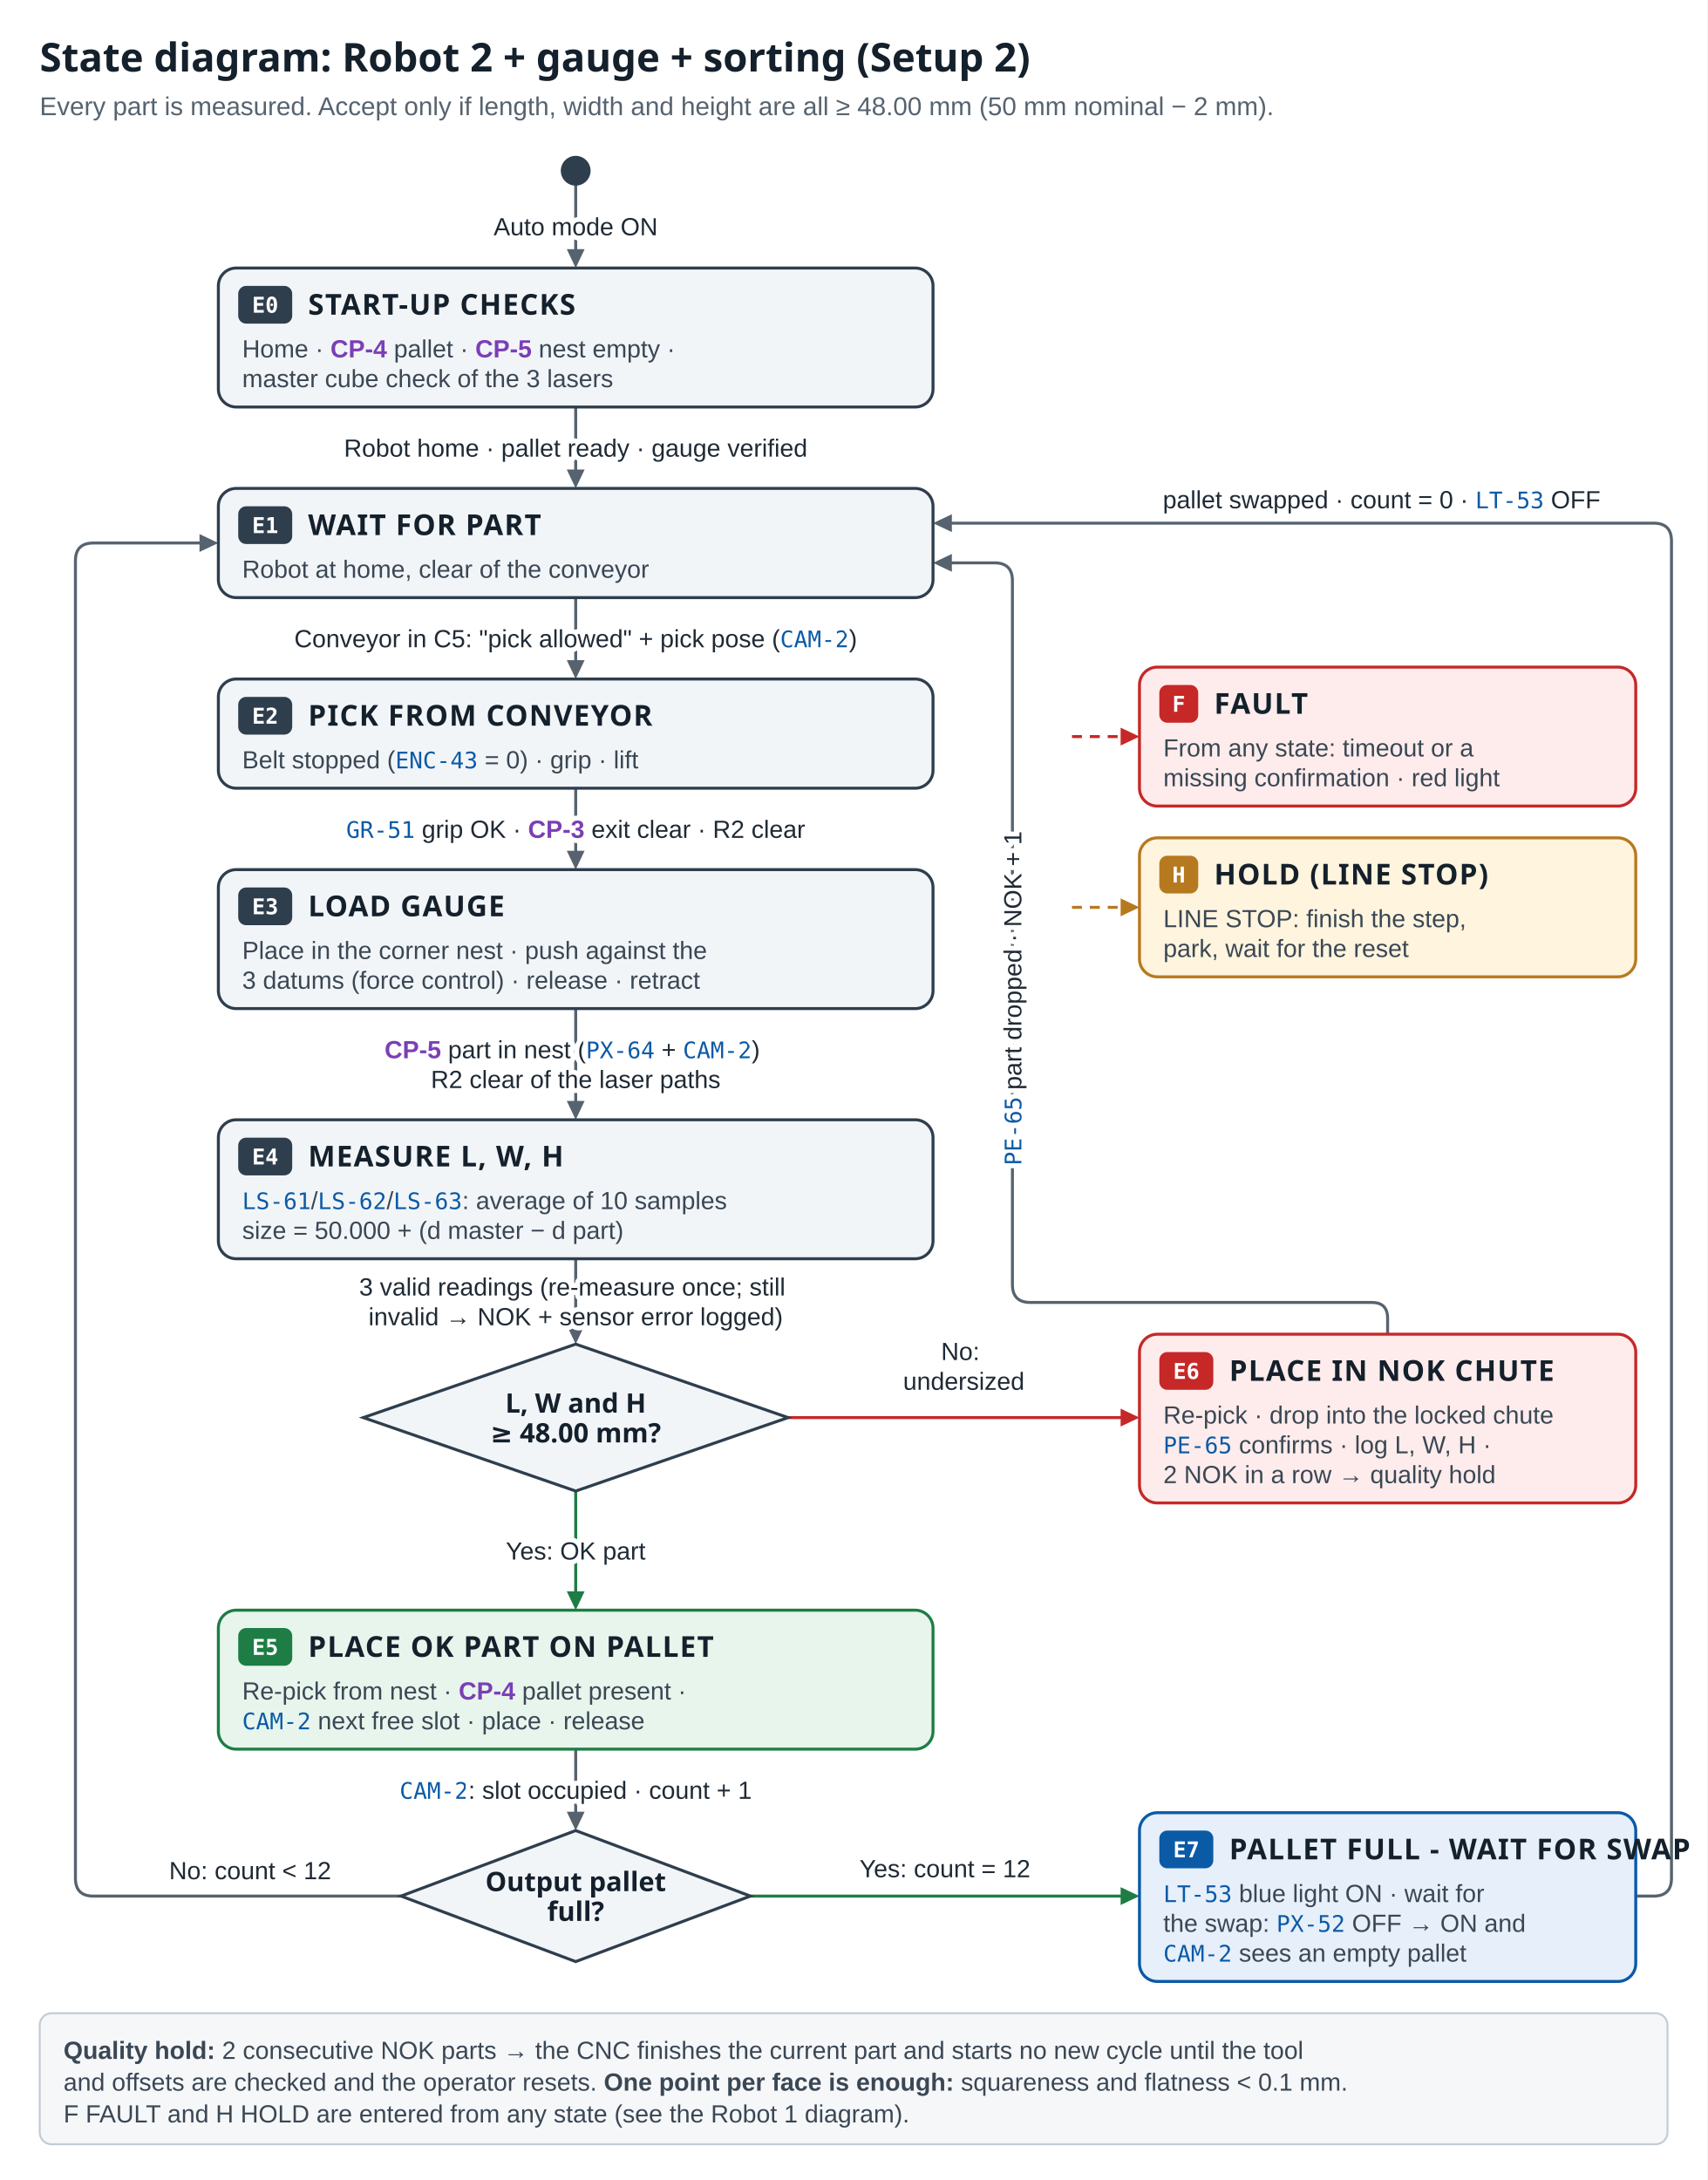
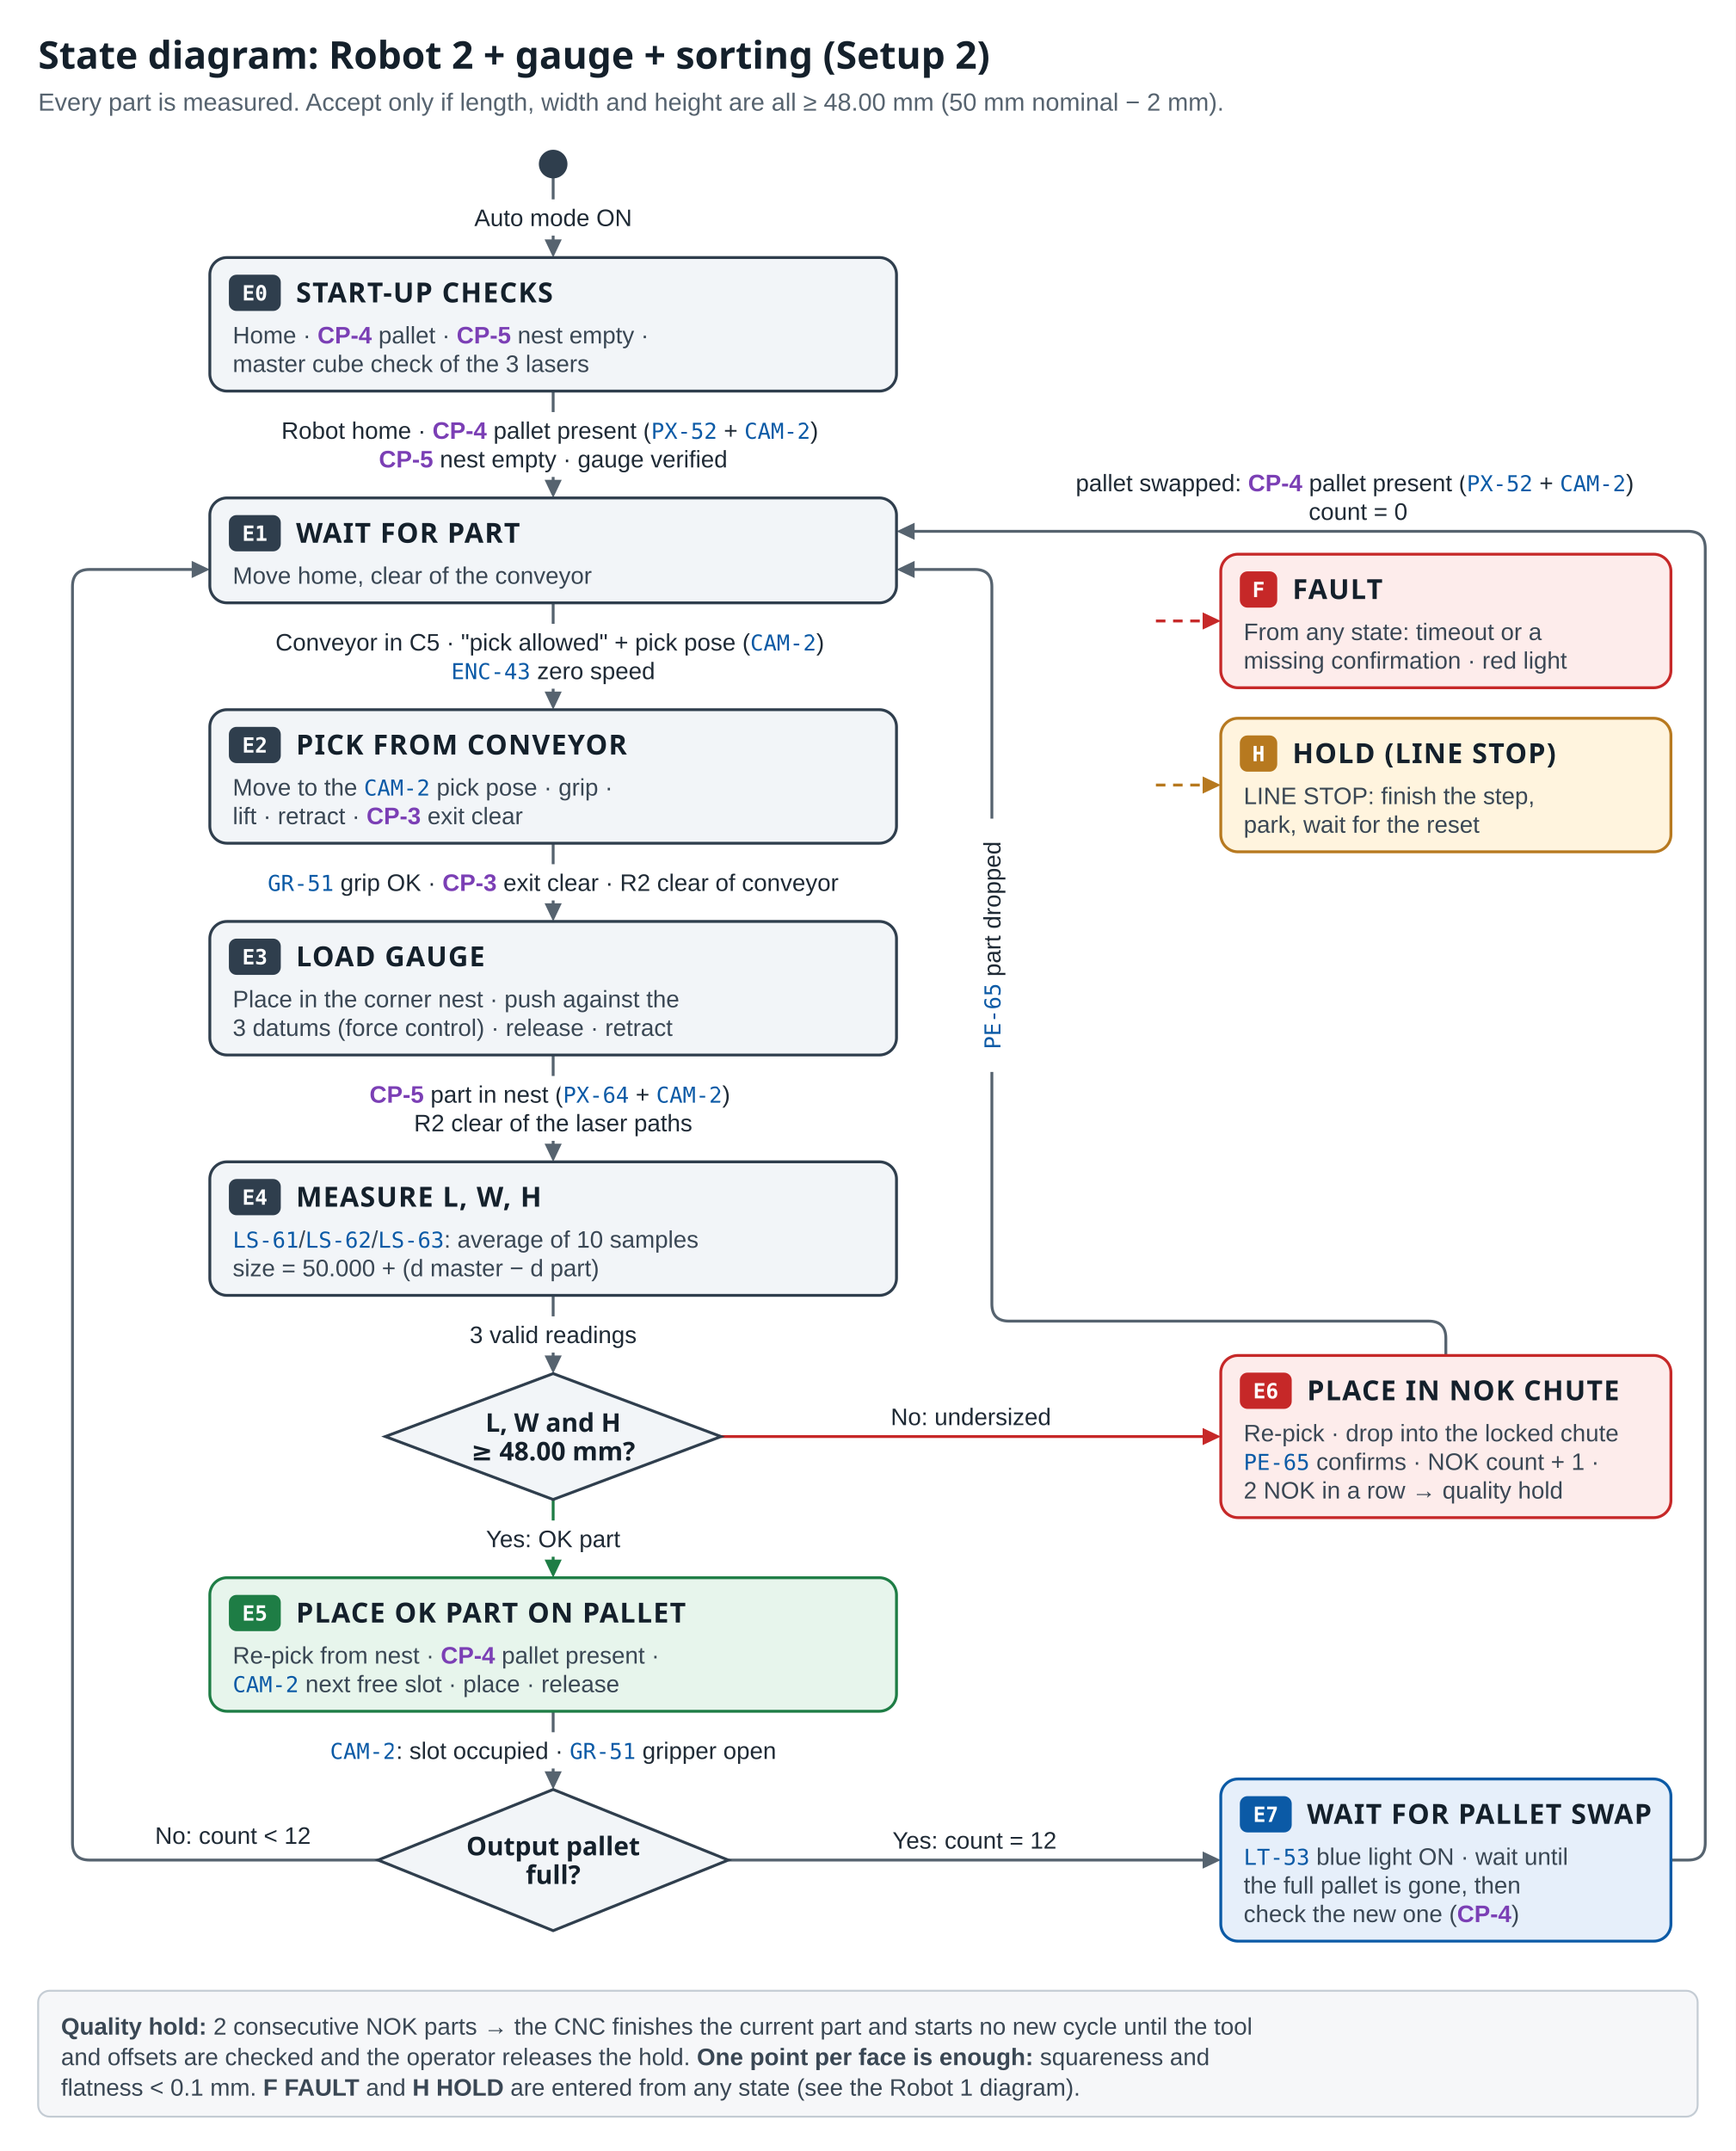
- <svg xmlns="http://www.w3.org/2000/svg" class="dg-root" viewBox="0 0 860 1098" width="860" height="1098" font-family="'Barlow', 'Segoe UI', Arial, sans-serif" role="img" aria-label="State diagram: Robot 2 + gauge + sorting (Setup 2)">
+ <svg xmlns="http://www.w3.org/2000/svg" class="dg-root" viewBox="0 0 910 1127.5" width="910" height="1127.5" font-family="'Barlow', 'Segoe UI', Arial, sans-serif" role="img" aria-label="State diagram: Robot 2 + gauge + sorting (Setup 2)">
  <style>
.dg-root{font-family:'Barlow','Segoe UI',Arial,sans-serif}
.dg-bg{fill:var(--dg-bg,#ffffff)}
.dg-title{font-family:'Barlow Semi Condensed','Barlow','Segoe UI',sans-serif;font-weight:700;font-size:20px;fill:var(--dg-ink,#14202b)}
.dg-sub{font-size:13px;fill:var(--dg-muted,#56636f)}
.dg-st-rect{fill:var(--dg-st,#f2f5f8);stroke:var(--dg-line,#2f3e4d);stroke-width:1.5}
.dg-st-title{font-family:'Barlow Semi Condensed','Barlow','Segoe UI',sans-serif;font-weight:700;font-size:14.5px;fill:var(--dg-ink,#14202b);letter-spacing:.04em}
.dg-st-do{font-size:12.5px;fill:var(--dg-soft,#3a4754)}
.dg-st-chip{fill:var(--dg-line,#2f3e4d)}
.dg-st-chiptext{font-family:'IBM Plex Mono',Consolas,monospace;font-weight:600;font-size:11px;fill:var(--dg-chipink,#ffffff)}
.dg-tr{fill:none;stroke:var(--dg-arrow,#56636f);stroke-width:1.5}
.dg-head{fill:var(--dg-arrow,#56636f)}
.dg-dash{stroke-dasharray:5 4}
.dg-trk-fault .dg-tr{stroke:var(--dg-red,#c62828)} .dg-trk-fault .dg-head{fill:var(--dg-red,#c62828)}
.dg-trk-hold .dg-tr{stroke:var(--dg-amber,#b7791f)} .dg-trk-hold .dg-head{fill:var(--dg-amber,#b7791f)}
.dg-trk-ok .dg-tr{stroke:var(--dg-green,#1e7d45)} .dg-trk-ok .dg-head{fill:var(--dg-green,#1e7d45)}
.dg-guard{font-size:12.5px;fill:var(--dg-ink2,#1f2a35)}
.dg-halo{paint-order:stroke;stroke:var(--dg-bg,#ffffff);stroke-width:5px;stroke-linejoin:round}
.dg-tag{font-family:'IBM Plex Mono',Consolas,monospace;font-size:11.5px;font-weight:500;fill:var(--dg-blue,#0b5aa6)}
.dg-cp{font-weight:700;fill:var(--dg-cp,#7b3fb5)}
.dg-b{font-weight:700}
.dg-small{font-size:11.5px}
.dg-init{fill:var(--dg-line,#2f3e4d)}
.dg-k-wait .dg-st-rect{stroke-dasharray:5 3}
.dg-k-fault .dg-st-rect{fill:var(--dg-red-t,#fdeceb);stroke:var(--dg-red,#c62828)} .dg-k-fault .dg-st-chip{fill:var(--dg-red,#c62828)}
.dg-k-hold .dg-st-rect{fill:var(--dg-amber-t,#fff4de);stroke:var(--dg-amber,#b7791f)} .dg-k-hold .dg-st-chip{fill:var(--dg-amber,#b7791f)}
.dg-k-ok .dg-st-rect{fill:var(--dg-green-t,#e7f5ec);stroke:var(--dg-green,#1e7d45)} .dg-k-ok .dg-st-chip{fill:var(--dg-green,#1e7d45)}
.dg-k-warn .dg-st-rect{fill:var(--dg-amber-t,#fff4de);stroke:var(--dg-amber,#b7791f)} .dg-k-warn .dg-st-chip{fill:var(--dg-amber,#b7791f)}
.dg-k-stop .dg-st-rect{fill:var(--dg-red-t,#fdeceb);stroke:var(--dg-red,#c62828)} .dg-k-stop .dg-st-chip{fill:var(--dg-red,#c62828)}
.dg-k-op .dg-st-rect{fill:var(--dg-blue-t,#e6effa);stroke:var(--dg-blue,#0b5aa6)} .dg-k-op .dg-st-chip{fill:var(--dg-blue,#0b5aa6)}
.dg-k-check .dg-st-rect{fill:var(--dg-cp-t,#f3ecfa);stroke:var(--dg-cp,#7b3fb5)} .dg-k-check .dg-st-chip{fill:var(--dg-cp,#7b3fb5)}
.dg-band{stroke:none}
.dg-band-idle{fill:var(--dg-amber-b,#fff5e0)} .dg-band-run{fill:var(--dg-blue-b,#e9f1fb)}
.dg-band-stop{fill:var(--dg-green-b,#eaf6ee)} .dg-band-move{fill:var(--dg-gray-b,#eef1f4)}
.dg-band-label{font-family:'Barlow Semi Condensed','Barlow',sans-serif;font-weight:700;font-size:11.5px;letter-spacing:.08em;fill:var(--dg-muted,#56636f)}
.dg-band-label.idle{fill:var(--dg-amber-d,#9a6212)} .dg-band-label.run{fill:var(--dg-blue,#0b5aa6)} .dg-band-label.stop{fill:var(--dg-green,#1e7d45)}
.dg-note-rect{fill:var(--dg-note,#f6f7f9);stroke:var(--dg-rule,#c4ccd4);stroke-width:1}
.dg-note{font-size:12.5px;fill:var(--dg-soft,#3a4754)}
.dg-choice{fill:var(--dg-st,#f2f5f8);stroke:var(--dg-line,#2f3e4d);stroke-width:1.5}
.dg-choice-t{font-family:'Barlow Semi Condensed','Barlow',sans-serif;font-weight:700;font-size:13.5px;fill:var(--dg-ink,#14202b)}
.dg-node{fill:var(--dg-st,#f2f5f8);stroke:var(--dg-line,#2f3e4d);stroke-width:1.4}
.dg-node.ok{fill:var(--dg-green-t,#e7f5ec);stroke:var(--dg-green,#1e7d45)}
.dg-node.warn{fill:var(--dg-amber-t,#fff4de);stroke:var(--dg-amber,#b7791f)}
.dg-node.stop{fill:var(--dg-red-t,#fdeceb);stroke:var(--dg-red,#c62828)}
.dg-node.check{fill:var(--dg-cp-t,#f3ecfa);stroke:var(--dg-cp,#7b3fb5)}
.dg-node.op{fill:var(--dg-blue-t,#e6effa);stroke:var(--dg-blue,#0b5aa6)}
.dg-node-t{font-family:'Barlow Semi Condensed','Barlow',sans-serif;font-weight:700;font-size:14px;fill:var(--dg-ink,#14202b)}
.dg-node-s{font-size:12.5px;fill:var(--dg-soft,#3a4754)}
.dg-owner{font-family:'Barlow Semi Condensed','Barlow',sans-serif;font-weight:700;font-size:10.5px;letter-spacing:.08em;fill:#ffffff}
.dg-owner-r{fill:#2f3e4d}
.dg-owner-r.op,.dg-owner-r.light{fill:#0b5aa6} .dg-owner-r.cnc{fill:#a0521d} .dg-owner-r.conv{fill:#2f6f5e} .dg-owner-r.r2{fill:#806000}
.dg-owner-r.cam{fill:#7b3fb5} .dg-owner-r.gauge{fill:#a33a3a} .dg-owner-r.ok{fill:#1e7d45} .dg-owner-r.nok{fill:#c62828}
.dg-conn{fill:var(--dg-bg,#ffffff);stroke:var(--dg-line,#2f3e4d);stroke-width:1.5}
.dg-conn-t{font-family:'Barlow Semi Condensed','Barlow',sans-serif;font-weight:700;font-size:13px;fill:var(--dg-ink,#14202b)}
.dg-num{font-family:'Barlow Semi Condensed','Barlow',sans-serif;font-weight:700;font-size:14px;fill:var(--dg-muted,#56636f)}
.dg-active .dg-st-rect,.dg-active .dg-node,.dg-active .dg-choice{stroke:var(--dg-active,#0a66e8);stroke-width:3.2;fill:var(--dg-active-t,#dde9fc)}
.dg-active .dg-st-chip{fill:var(--dg-active,#0a66e8)}
.dg-flash .dg-tr{stroke:var(--dg-active,#0a66e8);stroke-width:3} .dg-flash .dg-head{fill:var(--dg-active,#0a66e8)}
/* layout drawing */
.ly-fence{fill:none;stroke:var(--dg-rule,#aab4be);stroke-width:1.3;stroke-dasharray:2 5}
.ly-aisle{font-family:'Barlow Semi Condensed','Barlow',sans-serif;font-weight:700;font-size:11px;letter-spacing:.14em;fill:var(--dg-muted,#56636f)}
.ly-mach{fill:var(--ly-mach,#dfe5ea);stroke:var(--dg-line,#2f3e4d);stroke-width:1.6}
.ly-mach-in{fill:var(--ly-mach-in,#eef2f5);stroke:var(--ly-rule2,#9aa6b1);stroke-width:1}
.ly-pallet{fill:var(--ly-pallet,#e9dcc6);stroke:var(--ly-pallet-s,#8a6d3b);stroke-width:1.5}
.ly-slot{fill:none;stroke:var(--ly-slot,#b39a6e);stroke-width:.9;stroke-dasharray:2 2}
.ly-part{fill:var(--ly-raw,#a9b2ba);stroke:var(--ly-raw-s,#56626c);stroke-width:1.1}
.ly-part.fin{fill:var(--ly-fin,#dfe8f0);stroke:var(--ly-fin-s,#43698c)}
.ly-part.nok{stroke:var(--dg-red,#c62828);stroke-width:2.2}
.ly-pocket{fill:none;stroke:var(--ly-fin-s,#43698c);stroke-width:.9}
.ly-belt{fill:var(--ly-belt,#39414a)}
.ly-frame{fill:var(--ly-frame,#8d98a3)}
.ly-roller{stroke:var(--ly-roller,#5b646d);stroke-width:1.1}
.ly-stop{fill:var(--dg-red,#c62828)}
.ly-robot{fill:var(--ly-robot,#2c4a66);stroke:var(--ly-robot-s,#15283a);stroke-width:1.5}
.ly-robot-t{font-family:'Barlow Semi Condensed','Barlow',sans-serif;font-weight:700;font-size:11.5px;fill:#ffffff;letter-spacing:.04em}
.ly-link{stroke:var(--ly-link,#5f7d99);stroke-width:13;stroke-linecap:round;fill:none}
.ly-link2{stroke:var(--ly-link2,#7f9ab3);stroke-width:10;stroke-linecap:round;fill:none}
.ly-joint{fill:var(--ly-joint,#243a52)}
.ly-finger{stroke:var(--ly-joint,#243a52);stroke-width:3.2;stroke-linecap:round}
.ly-door{fill:var(--ly-door,#6f8193);stroke:var(--dg-line,#2f3e4d);stroke-width:1}
.ly-track{stroke:var(--ly-rule2,#9aa6b1);stroke-width:1.1;stroke-dasharray:3 3}
.ly-handle{fill:var(--dg-line,#2f3e4d)}
.ly-label{font-family:'Barlow Semi Condensed','Barlow',sans-serif;font-weight:700;font-size:14px;fill:var(--dg-ink,#14202b);letter-spacing:.05em}
.ly-sub{font-size:11.5px;fill:var(--dg-soft,#3a4754)}
.ly-tag{font-family:'IBM Plex Mono',Consolas,monospace;font-size:11px;font-weight:600;fill:var(--dg-blue,#0b5aa6)}
.ly-tag.cam{fill:var(--dg-cp,#7b3fb5)} .ly-tag.saf{fill:var(--ly-safety,#946c00)}
.ly-sens{fill:var(--dg-bg,#ffffff);stroke:var(--dg-blue,#0b5aa6);stroke-width:1.6}
.ly-sens.safety{stroke:var(--ly-safety,#c79400)}
.ly-led{fill:var(--ly-led-off,#c3cad1)}
.ly-led.on{fill:var(--ly-led-on,#1ea453)}
.ly-led.bad{fill:var(--dg-red,#d32f2f)}
.ly-beam{stroke:var(--ly-beam,#d33b3b);stroke-width:1.1;stroke-dasharray:2 3;opacity:.8}
.ly-fov{fill:var(--ly-fov,rgba(123,63,181,.045));stroke:var(--dg-cp,#7b3fb5);stroke-width:1.3;stroke-dasharray:7 4}
.ly-roi{fill:none;stroke:var(--dg-cp,#7b3fb5);stroke-width:1.1;stroke-dasharray:2 2}
.ly-roi-t{font-family:'IBM Plex Mono',Consolas,monospace;font-size:10px;font-weight:600;fill:var(--dg-cp,#7b3fb5)}
.ly-roi-t.on-belt{fill:#d9c5f5}
.ly-cam{fill:var(--dg-cp,#7b3fb5)}
.ly-nok{fill:var(--ly-nok,#fbe3e1);stroke:var(--dg-red,#c62828);stroke-width:1.6}
.ly-nok-h{stroke:var(--dg-red,#c62828);stroke-width:.9;opacity:.35}
.ly-gauge{fill:var(--ly-gauge,#e9eef3);stroke:var(--dg-line,#2f3e4d);stroke-width:1.5}
.ly-datum{fill:var(--dg-line,#2f3e4d)}
.ly-laser{fill:var(--dg-red,#c62828)}
.ly-cab{fill:var(--ly-mach,#dfe5ea);stroke:var(--dg-line,#2f3e4d);stroke-width:1.3}
.ly-lamp-r{fill:#d32f2f} .ly-lamp-a{fill:#f2a900} .ly-lamp-g{fill:#1e9e52} .ly-lamp-b{fill:#1565c0}
.ly-lamp-off{opacity:.2}
.ly-scan{fill:var(--ly-scan,rgba(199,148,0,.09));stroke:var(--ly-safety,#c79400);stroke-width:1.1;stroke-dasharray:3 3}
.ly-flow{fill:none;stroke:#ffffff;stroke-width:1.8;opacity:.75}
.ly-note{font-size:11.5px;font-style:italic;fill:var(--dg-muted,#56636f)}
.ly-legend{font-size:12px;fill:var(--dg-soft,#3a4754)}
/* timing chart */
.gt-grid{stroke:var(--dg-rule,#d5dbe1);stroke-width:1}
.gt-axis{font-size:11.5px;fill:var(--dg-muted,#56636f)}
.gt-row{font-family:'Barlow Semi Condensed','Barlow',sans-serif;font-weight:700;font-size:13.5px;fill:var(--dg-ink,#14202b)}
.gt-bar-t{font-size:11.5px;fill:#ffffff;font-weight:600}
.gt-bar-t.dark{fill:var(--dg-ink,#14202b)}
.gt-mach{fill:#3f73b5} .gt-idle{fill:#e3a21a} .gt-door{fill:#2f3e4d} .gt-move{fill:#7d8b98} .gt-wait{fill:var(--dg-gray-b,#eef1f4);stroke:var(--dg-rule,#c4ccd4)} .gt-belt{fill:#2f6f5e} .gt-gauge{fill:#a33a3a}
.gt-kpi{font-family:'Barlow Semi Condensed','Barlow',sans-serif;font-weight:700;font-size:15px;fill:var(--dg-ink,#14202b)}
.gt-break{fill:var(--dg-bg,#ffffff);stroke:var(--dg-muted,#56636f);stroke-width:1.2}
.pill-t{font-family:'IBM Plex Mono',Consolas,monospace;font-size:10.5px;font-weight:600}
</style>
-   <rect class="dg-bg" x="0" y="0" width="860" height="1098" />
+   <rect class="dg-bg" x="0" y="0" width="910" height="1127.5" />
  <text class="dg-title" x="20" y="36">State diagram: Robot 2 + gauge + sorting (Setup 2)</text>
  <text class="dg-sub" x="20" y="58">Every part is measured. Accept only if length, width and height are all ≥ 48.00 mm (50 mm nominal − 2 mm).</text>
  <g class="dg-trg">
-     <path class="dg-tr" d="M290 93 L290 130" />
+     <path class="dg-tr" d="M290 93 L290 104.5" />
+     <path class="dg-tr" d="M290 123.5 L290 130" />
    <polygon class="dg-head" points="290,135 294.5,125.5 285.5,125.5" />
  </g>
-   <g class="dg-trg">
-     <path class="dg-tr" d="M290 205 L290 241" />
-     <polygon class="dg-head" points="290,246 294.5,236.5 285.5,236.5" />
-   </g>
-   <g class="dg-trg">
-     <path class="dg-tr" d="M290 301 L290 337" />
-     <polygon class="dg-head" points="290,342 294.5,332.5 285.5,332.5" />
-   </g>
-   <g class="dg-trg">
-     <path class="dg-tr" d="M290 397 L290 433" />
-     <polygon class="dg-head" points="290,438 294.5,428.5 285.5,428.5" />
-   </g>
-   <g class="dg-trg">
-     <path class="dg-tr" d="M290 508 L290 559" />
-     <polygon class="dg-head" points="290,564 294.5,554.5 285.5,554.5" />
-   </g>
-   <g class="dg-trg">
-     <path class="dg-tr" d="M290 634 L290 672" />
-     <polygon class="dg-head" points="290,677 294.5,667.5 285.5,667.5" />
+   <g class="dg-trg" data-tr="E0&gt;E1">
+     <path class="dg-tr" d="M290 205 L290 216" />
+     <path class="dg-tr" d="M290 250 L290 256" />
+     <polygon class="dg-head" points="290,261 294.5,251.5 285.5,251.5" />
+   </g>
+   <g class="dg-trg" data-tr="E1&gt;E2">
+     <path class="dg-tr" d="M290 316 L290 327" />
+     <path class="dg-tr" d="M290 361 L290 367" />
+     <polygon class="dg-head" points="290,372 294.5,362.5 285.5,362.5" />
+   </g>
+   <g class="dg-trg" data-tr="E2&gt;E3">
+     <path class="dg-tr" d="M290 442 L290 453" />
+     <path class="dg-tr" d="M290 472 L290 478" />
+     <polygon class="dg-head" points="290,483 294.5,473.5 285.5,473.5" />
+   </g>
+   <g class="dg-trg" data-tr="E3&gt;E4">
+     <path class="dg-tr" d="M290 553 L290 564" />
+     <path class="dg-tr" d="M290 598 L290 604" />
+     <polygon class="dg-head" points="290,609 294.5,599.5 285.5,599.5" />
+   </g>
+   <g class="dg-trg" data-tr="E4&gt;Q_E4">
+     <path class="dg-tr" d="M290 679 L290 690" />
+     <path class="dg-tr" d="M290 709 L290 715" />
+     <polygon class="dg-head" points="290,720 294.5,710.5 285.5,710.5" />
+   </g>
+   <g class="dg-trg dg-trk-ok" data-tr="Q_E4&gt;E5">
+     <path class="dg-tr" d="M290 786 L290 797" />
+     <path class="dg-tr" d="M290 816 L290 822" />
+     <polygon class="dg-head" points="290,827 294.5,817.5 285.5,817.5" />
+   </g>
+   <g class="dg-trg" data-tr="E5&gt;Q_E5">
+     <path class="dg-tr" d="M290 897 L290 908" />
+     <path class="dg-tr" d="M290 927 L290 933" />
+     <polygon class="dg-head" points="290,938 294.5,928.5 285.5,928.5" />
+   </g>
+   <g class="dg-trg dg-trk-fault" data-tr="Q_E4&gt;E6">
+     <path class="dg-tr" d="M378 753 L635 753" />
+     <polygon class="dg-head" points="640,753 630.5,748.5 630.5,757.5" />
+   </g>
+   <g class="dg-trg" data-tr="Q_E5&gt;E7">
+     <path class="dg-tr" d="M381.8 975 L635 975" />
+     <polygon class="dg-head" points="640,975 630.5,970.5 630.5,979.5" />
+   </g>
+   <g class="dg-trg" data-tr="Q_E5&gt;E1">
+     <path class="dg-tr" d="M198.2 975 L47 975 Q38 975 38 966 L38 307.5 Q38 298.5 47 298.5 L105 298.5" />
+     <polygon class="dg-head" points="110,298.5 100.5,294 100.5,303" />
+   </g>
+   <g class="dg-trg" data-tr="E6&gt;E1">
+     <path class="dg-tr" d="M758 710.5 L758 701.5 Q758 692.5 749 692.5 L529 692.5 Q520 692.5 520 683.5 L520 561.9" />
+     <path class="dg-tr" d="M520 429.1 L520 307.5 Q520 298.5 511 298.5 L475 298.5" />
+     <polygon class="dg-head" points="470,298.5 479.5,303 479.5,294" />
+   </g>
+   <g class="dg-trg" data-tr="E7&gt;E1">
+     <path class="dg-tr" d="M876 975 L885 975 Q894 975 894 966 L894 287.5 Q894 278.5 885 278.5 L475 278.5" />
+     <polygon class="dg-head" points="470,278.5 479.5,283 479.5,274" />
  </g>
  <g class="dg-trg dg-trk-fault">
-     <path class="dg-tr" d="M397 714 L569 714" />
-     <polygon class="dg-head" points="574,714 564.5,709.5 564.5,718.5" />
-   </g>
-   <g class="dg-trg dg-trk-ok">
-     <path class="dg-tr" d="M290 751 L290 806" />
-     <polygon class="dg-head" points="290,811 294.5,801.5 285.5,801.5" />
-   </g>
-   <g class="dg-trg">
-     <path class="dg-tr" d="M290 881 L290 917" />
-     <polygon class="dg-head" points="290,922 294.5,912.5 285.5,912.5" />
-   </g>
-   <g class="dg-trg">
-     <path class="dg-tr" d="M202 955 L47 955 Q38 955 38 946 L38 282.5 Q38 273.5 47 273.5 L105 273.5" />
-     <polygon class="dg-head" points="110,273.5 100.5,269 100.5,278" />
-   </g>
-   <g class="dg-trg dg-trk-ok">
-     <path class="dg-tr" d="M378 955 L569 955" />
-     <polygon class="dg-head" points="574,955 564.5,950.5 564.5,959.5" />
-   </g>
-   <g class="dg-trg">
-     <path class="dg-tr" d="M699 672 L699 664 Q699 656 691 656 L519 656 Q510 656 510 647 L510 292.5 Q510 283.5 501 283.5 L475 283.5" />
-     <polygon class="dg-head" points="470,283.5 479.5,288 479.5,279" />
-   </g>
-   <g class="dg-trg">
-     <path class="dg-tr" d="M824 955 L833 955 Q842 955 842 946 L842 272.5 Q842 263.5 833 263.5 L475 263.5" />
-     <polygon class="dg-head" points="470,263.5 479.5,268 479.5,259" />
-   </g>
-   <g class="dg-trg dg-trk-fault">
-     <path class="dg-tr dg-dash" d="M540 371 L569 371" />
-     <polygon class="dg-head" points="574,371 564.5,366.5 564.5,375.5" />
+     <path class="dg-tr dg-dash" d="M606 325.5 L635 325.5" />
+     <polygon class="dg-head" points="640,325.5 630.5,321 630.5,330" />
  </g>
  <g class="dg-trg dg-trk-hold">
-     <path class="dg-tr dg-dash" d="M540 457 L569 457" />
-     <polygon class="dg-head" points="574,457 564.5,452.5 564.5,461.5" />
+     <path class="dg-tr dg-dash" d="M606 411.5 L635 411.5" />
+     <polygon class="dg-head" points="640,411.5 630.5,407 630.5,416" />
  </g>
  <circle class="dg-init" cx="290" cy="86" r="7.5" />
  <g class="dg-state" data-state="E0">
    <rect class="dg-st-rect" x="110" y="135" width="360" height="70" rx="9" />
    <rect class="dg-st-chip" x="120" y="144" width="27.2" height="19" rx="4" />
    <text class="dg-st-chiptext" x="133.6" y="157.5" text-anchor="middle">E0</text>
    <text class="dg-st-title" x="155.2" y="158.5">START-UP CHECKS</text>
    <text class="dg-st-do" x="122" y="180">Home · <tspan class="dg-cp">CP-4</tspan> pallet · <tspan class="dg-cp">CP-5</tspan> nest empty ·</text>
    <text class="dg-st-do" x="122" y="195">master cube check of the 3 lasers</text>
  </g>
  <g class="dg-state" data-state="E1">
-     <rect class="dg-st-rect" x="110" y="246" width="360" height="55" rx="9" />
-     <rect class="dg-st-chip" x="120" y="255" width="27.2" height="19" rx="4" />
-     <text class="dg-st-chiptext" x="133.6" y="268.5" text-anchor="middle">E1</text>
-     <text class="dg-st-title" x="155.2" y="269.5">WAIT FOR PART</text>
-     <text class="dg-st-do" x="122" y="291">Robot at home, clear of the conveyor</text>
+     <rect class="dg-st-rect" x="110" y="261" width="360" height="55" rx="9" />
+     <rect class="dg-st-chip" x="120" y="270" width="27.2" height="19" rx="4" />
+     <text class="dg-st-chiptext" x="133.6" y="283.5" text-anchor="middle">E1</text>
+     <text class="dg-st-title" x="155.2" y="284.5">WAIT FOR PART</text>
+     <text class="dg-st-do" x="122" y="306">Move home, clear of the conveyor</text>
  </g>
  <g class="dg-state" data-state="E2">
-     <rect class="dg-st-rect" x="110" y="342" width="360" height="55" rx="9" />
-     <rect class="dg-st-chip" x="120" y="351" width="27.2" height="19" rx="4" />
-     <text class="dg-st-chiptext" x="133.6" y="364.5" text-anchor="middle">E2</text>
-     <text class="dg-st-title" x="155.2" y="365.5">PICK FROM CONVEYOR</text>
-     <text class="dg-st-do" x="122" y="387">Belt stopped (<tspan class="dg-tag">ENC-43</tspan> = 0) · grip · lift</text>
+     <rect class="dg-st-rect" x="110" y="372" width="360" height="70" rx="9" />
+     <rect class="dg-st-chip" x="120" y="381" width="27.2" height="19" rx="4" />
+     <text class="dg-st-chiptext" x="133.6" y="394.5" text-anchor="middle">E2</text>
+     <text class="dg-st-title" x="155.2" y="395.5">PICK FROM CONVEYOR</text>
+     <text class="dg-st-do" x="122" y="417">Move to the <tspan class="dg-tag">CAM-2</tspan> pick pose · grip ·</text>
+     <text class="dg-st-do" x="122" y="432">lift · retract · <tspan class="dg-cp">CP-3</tspan> exit clear</text>
  </g>
  <g class="dg-state" data-state="E3">
-     <rect class="dg-st-rect" x="110" y="438" width="360" height="70" rx="9" />
-     <rect class="dg-st-chip" x="120" y="447" width="27.2" height="19" rx="4" />
-     <text class="dg-st-chiptext" x="133.6" y="460.5" text-anchor="middle">E3</text>
-     <text class="dg-st-title" x="155.2" y="461.5">LOAD GAUGE</text>
-     <text class="dg-st-do" x="122" y="483">Place in the corner nest · push against the</text>
-     <text class="dg-st-do" x="122" y="498">3 datums (force control) · release · retract</text>
+     <rect class="dg-st-rect" x="110" y="483" width="360" height="70" rx="9" />
+     <rect class="dg-st-chip" x="120" y="492" width="27.2" height="19" rx="4" />
+     <text class="dg-st-chiptext" x="133.6" y="505.5" text-anchor="middle">E3</text>
+     <text class="dg-st-title" x="155.2" y="506.5">LOAD GAUGE</text>
+     <text class="dg-st-do" x="122" y="528">Place in the corner nest · push against the</text>
+     <text class="dg-st-do" x="122" y="543">3 datums (force control) · release · retract</text>
  </g>
  <g class="dg-state" data-state="E4">
-     <rect class="dg-st-rect" x="110" y="564" width="360" height="70" rx="9" />
-     <rect class="dg-st-chip" x="120" y="573" width="27.2" height="19" rx="4" />
-     <text class="dg-st-chiptext" x="133.6" y="586.5" text-anchor="middle">E4</text>
-     <text class="dg-st-title" x="155.2" y="587.5">MEASURE L, W, H</text>
-     <text class="dg-st-do" x="122" y="609">
+     <rect class="dg-st-rect" x="110" y="609" width="360" height="70" rx="9" />
+     <rect class="dg-st-chip" x="120" y="618" width="27.2" height="19" rx="4" />
+     <text class="dg-st-chiptext" x="133.6" y="631.5" text-anchor="middle">E4</text>
+     <text class="dg-st-title" x="155.2" y="632.5">MEASURE L, W, H</text>
+     <text class="dg-st-do" x="122" y="654">
      <tspan class="dg-tag">LS-61</tspan>/<tspan class="dg-tag">LS-62</tspan>/<tspan class="dg-tag">LS-63</tspan>: average of 10 samples</text>
-     <text class="dg-st-do" x="122" y="624">size = 50.000 + (d master − d part)</text>
-   </g>
-   <g class="dg-choiceg" data-state="Q1">
-     <polygon class="dg-choice" points="290,677 397,714 290,751 183,714" />
-     <text class="dg-choice-t" x="290" y="711.5" text-anchor="middle">L, W and H</text>
-     <text class="dg-choice-t" x="290" y="726.5" text-anchor="middle">≥ 48.00 mm?</text>
+     <text class="dg-st-do" x="122" y="669">size = 50.000 + (d master − d part)</text>
+   </g>
+   <g class="dg-choiceg" data-state="Q_E4">
+     <polygon class="dg-choice" points="290,720 378,753 290,786 202,753" />
+     <text class="dg-choice-t" x="290" y="750.5" text-anchor="middle">L, W and H</text>
+     <text class="dg-choice-t" x="290" y="765.5" text-anchor="middle">≥ 48.00 mm?</text>
+   </g>
+   <g class="dg-state dg-k-ok" data-state="E5">
+     <rect class="dg-st-rect" x="110" y="827" width="360" height="70" rx="9" />
+     <rect class="dg-st-chip" x="120" y="836" width="27.2" height="19" rx="4" />
+     <text class="dg-st-chiptext" x="133.6" y="849.5" text-anchor="middle">E5</text>
+     <text class="dg-st-title" x="155.2" y="850.5">PLACE OK PART ON PALLET</text>
+     <text class="dg-st-do" x="122" y="872">Re-pick from nest · <tspan class="dg-cp">CP-4</tspan> pallet present ·</text>
+     <text class="dg-st-do" x="122" y="887">
+       <tspan class="dg-tag">CAM-2</tspan> next free slot · place · release</text>
+   </g>
+   <g class="dg-choiceg" data-state="Q_E5">
+     <polygon class="dg-choice" points="290,938 381.8,975 290,1012 198.2,975" />
+     <text class="dg-choice-t" x="290" y="972.5" text-anchor="middle">Output pallet</text>
+     <text class="dg-choice-t" x="290" y="987.5" text-anchor="middle">full?</text>
  </g>
  <g class="dg-state dg-k-stop" data-state="E6">
-     <rect class="dg-st-rect" x="574" y="672" width="250" height="85" rx="9" />
-     <rect class="dg-st-chip" x="584" y="681" width="27.2" height="19" rx="4" />
-     <text class="dg-st-chiptext" x="597.6" y="694.5" text-anchor="middle">E6</text>
-     <text class="dg-st-title" x="619.2" y="695.5">PLACE IN NOK CHUTE</text>
-     <text class="dg-st-do" x="586" y="717">Re-pick · drop into the locked chute</text>
-     <text class="dg-st-do" x="586" y="732">
-       <tspan class="dg-tag">PE-65</tspan> confirms · log L, W, H ·</text>
-     <text class="dg-st-do" x="586" y="747">2 NOK in a row → quality hold</text>
-   </g>
-   <g class="dg-state dg-k-ok" data-state="E5">
-     <rect class="dg-st-rect" x="110" y="811" width="360" height="70" rx="9" />
-     <rect class="dg-st-chip" x="120" y="820" width="27.2" height="19" rx="4" />
-     <text class="dg-st-chiptext" x="133.6" y="833.5" text-anchor="middle">E5</text>
-     <text class="dg-st-title" x="155.2" y="834.5">PLACE OK PART ON PALLET</text>
-     <text class="dg-st-do" x="122" y="856">Re-pick from nest · <tspan class="dg-cp">CP-4</tspan> pallet present ·</text>
-     <text class="dg-st-do" x="122" y="871">
-       <tspan class="dg-tag">CAM-2</tspan> next free slot · place · release</text>
-   </g>
-   <g class="dg-choiceg" data-state="Q2">
-     <polygon class="dg-choice" points="290,922 378,955 290,988 202,955" />
-     <text class="dg-choice-t" x="290" y="952.5" text-anchor="middle">Output pallet</text>
-     <text class="dg-choice-t" x="290" y="967.5" text-anchor="middle">full?</text>
+     <rect class="dg-st-rect" x="640" y="710.5" width="236" height="85" rx="9" />
+     <rect class="dg-st-chip" x="650" y="719.5" width="27.2" height="19" rx="4" />
+     <text class="dg-st-chiptext" x="663.6" y="733" text-anchor="middle">E6</text>
+     <text class="dg-st-title" x="685.2" y="734">PLACE IN NOK CHUTE</text>
+     <text class="dg-st-do" x="652" y="755.5">Re-pick · drop into the locked chute</text>
+     <text class="dg-st-do" x="652" y="770.5">
+       <tspan class="dg-tag">PE-65</tspan> confirms · NOK count + 1 ·</text>
+     <text class="dg-st-do" x="652" y="785.5">2 NOK in a row → quality hold</text>
  </g>
  <g class="dg-state dg-k-op" data-state="E7">
-     <rect class="dg-st-rect" x="574" y="913" width="250" height="85" rx="9" />
-     <rect class="dg-st-chip" x="584" y="922" width="27.2" height="19" rx="4" />
-     <text class="dg-st-chiptext" x="597.6" y="935.5" text-anchor="middle">E7</text>
-     <text class="dg-st-title" x="619.2" y="936.5">PALLET FULL - WAIT FOR SWAP</text>
-     <text class="dg-st-do" x="586" y="958">
-       <tspan class="dg-tag">LT-53</tspan> blue light ON · wait for</text>
-     <text class="dg-st-do" x="586" y="973">the swap: <tspan class="dg-tag">PX-52</tspan> OFF → ON and</text>
-     <text class="dg-st-do" x="586" y="988">
-       <tspan class="dg-tag">CAM-2</tspan> sees an empty pallet</text>
+     <rect class="dg-st-rect" x="640" y="932.5" width="236" height="85" rx="9" />
+     <rect class="dg-st-chip" x="650" y="941.5" width="27.2" height="19" rx="4" />
+     <text class="dg-st-chiptext" x="663.6" y="955" text-anchor="middle">E7</text>
+     <text class="dg-st-title" x="685.2" y="956">WAIT FOR PALLET SWAP</text>
+     <text class="dg-st-do" x="652" y="977.5">
+       <tspan class="dg-tag">LT-53</tspan> blue light ON · wait until</text>
+     <text class="dg-st-do" x="652" y="992.5">the full pallet is gone, then</text>
+     <text class="dg-st-do" x="652" y="1007.5">check the new one (<tspan class="dg-cp">CP-4</tspan>)</text>
  </g>
  <g class="dg-state dg-k-fault" data-state="F">
-     <rect class="dg-st-rect" x="574" y="336" width="250" height="70" rx="9" />
-     <rect class="dg-st-chip" x="584" y="345" width="19.6" height="19" rx="4" />
-     <text class="dg-st-chiptext" x="593.8" y="358.5" text-anchor="middle">F</text>
-     <text class="dg-st-title" x="611.6" y="359.5">FAULT</text>
-     <text class="dg-st-do" x="586" y="381">From any state: timeout or a</text>
-     <text class="dg-st-do" x="586" y="396">missing confirmation · red light</text>
+     <rect class="dg-st-rect" x="640" y="290.5" width="236" height="70" rx="9" />
+     <rect class="dg-st-chip" x="650" y="299.5" width="19.6" height="19" rx="4" />
+     <text class="dg-st-chiptext" x="659.8" y="313" text-anchor="middle">F</text>
+     <text class="dg-st-title" x="677.6" y="314">FAULT</text>
+     <text class="dg-st-do" x="652" y="335.5">From any state: timeout or a</text>
+     <text class="dg-st-do" x="652" y="350.5">missing confirmation · red light</text>
  </g>
  <g class="dg-state dg-k-hold" data-state="H">
-     <rect class="dg-st-rect" x="574" y="422" width="250" height="70" rx="9" />
-     <rect class="dg-st-chip" x="584" y="431" width="19.6" height="19" rx="4" />
-     <text class="dg-st-chiptext" x="593.8" y="444.5" text-anchor="middle">H</text>
-     <text class="dg-st-title" x="611.6" y="445.5">HOLD (LINE STOP)</text>
-     <text class="dg-st-do" x="586" y="467">LINE STOP: finish the step,</text>
-     <text class="dg-st-do" x="586" y="482">park, wait for the reset</text>
-   </g>
-   <rect class="dg-note-rect" x="20" y="1014" width="820" height="66" rx="6" />
-   <text class="dg-note" x="32" y="1037">
+     <rect class="dg-st-rect" x="640" y="376.5" width="236" height="70" rx="9" />
+     <rect class="dg-st-chip" x="650" y="385.5" width="19.6" height="19" rx="4" />
+     <text class="dg-st-chiptext" x="659.8" y="399" text-anchor="middle">H</text>
+     <text class="dg-st-title" x="677.6" y="400">HOLD (LINE STOP)</text>
+     <text class="dg-st-do" x="652" y="421.5">LINE STOP: finish the step,</text>
+     <text class="dg-st-do" x="652" y="436.5">park, wait for the reset</text>
+   </g>
+   <rect class="dg-note-rect" x="20" y="1043.5" width="870" height="66" rx="6" />
+   <text class="dg-note" x="32" y="1066.5">
    <tspan class="dg-b">Quality hold:</tspan> 2 consecutive NOK parts → the CNC finishes the current part and starts no new cycle until the tool</text>
-   <text class="dg-note" x="32" y="1053">and offsets are checked and the operator resets. <tspan class="dg-b">One point per face is enough:</tspan> squareness and flatness &lt; 0.1 mm.</text>
-   <text class="dg-note" x="32" y="1069">F FAULT and H HOLD are entered from any state (see the Robot 1 diagram).</text>
+   <text class="dg-note" x="32" y="1082.5">and offsets are checked and the operator releases the hold. <tspan class="dg-b">One point per face is enough:</tspan> squareness and</text>
+   <text class="dg-note" x="32" y="1098.5">flatness &lt; 0.1 mm. <tspan class="dg-b">F FAULT</tspan> and <tspan class="dg-b">H HOLD</tspan> are entered from any state (see the Robot 1 diagram).</text>
  <text class="dg-guard dg-halo" x="290" y="118.5" text-anchor="middle">
    <tspan x="290">Auto mode ON</tspan>
  </text>
  <text class="dg-guard dg-halo" x="290" y="230" text-anchor="middle">
-     <tspan x="290">Robot home · pallet ready · gauge verified</tspan>
-   </text>
-   <text class="dg-guard dg-halo" x="290" y="326" text-anchor="middle">
-     <tspan x="290">Conveyor in C5: "pick allowed" + pick pose (<tspan class="dg-tag">CAM-2</tspan>)</tspan>
-   </text>
-   <text class="dg-guard dg-halo" x="290" y="422" text-anchor="middle">
+     <tspan x="290">Robot home · <tspan class="dg-cp">CP-4</tspan> pallet present (<tspan class="dg-tag">PX-52</tspan> + <tspan class="dg-tag">CAM-2</tspan>)</tspan>
+     <tspan x="290" dy="15">
+       <tspan class="dg-cp">CP-5</tspan> nest empty · gauge verified</tspan>
+   </text>
+   <text class="dg-guard dg-halo" x="290" y="341" text-anchor="middle">
+     <tspan x="290">Conveyor in C5 · "pick allowed" + pick pose (<tspan class="dg-tag">CAM-2</tspan>)</tspan>
+     <tspan x="290" dy="15">
+       <tspan class="dg-tag">ENC-43</tspan> zero speed</tspan>
+   </text>
+   <text class="dg-guard dg-halo" x="290" y="467" text-anchor="middle">
    <tspan x="290">
-       <tspan class="dg-tag">GR-51</tspan> grip OK · <tspan class="dg-cp">CP-3</tspan> exit clear · R2 clear</tspan>
-   </text>
-   <text class="dg-guard dg-halo" x="290" y="533" text-anchor="middle">
+       <tspan class="dg-tag">GR-51</tspan> grip OK · <tspan class="dg-cp">CP-3</tspan> exit clear · R2 clear of conveyor</tspan>
+   </text>
+   <text class="dg-guard dg-halo" x="290" y="578" text-anchor="middle">
    <tspan x="290">
      <tspan class="dg-cp">CP-5</tspan> part in nest (<tspan class="dg-tag">PX-64</tspan> + <tspan class="dg-tag">CAM-2</tspan>)</tspan>
    <tspan x="290" dy="15">R2 clear of the laser paths</tspan>
  </text>
-   <text class="dg-guard dg-halo" x="290" y="652.5" text-anchor="middle">
-     <tspan x="290">3 valid readings (re-measure once; still</tspan>
-     <tspan x="290" dy="15">invalid → NOK + sensor error logged)</tspan>
-   </text>
-   <text class="dg-guard dg-halo" x="485.5" y="685" text-anchor="middle">
-     <tspan x="485.5">No:</tspan>
-     <tspan x="485.5" dy="15">undersized</tspan>
-   </text>
-   <text class="dg-guard dg-halo" x="290" y="785.5" text-anchor="middle">
+   <text class="dg-guard dg-halo" x="290" y="704" text-anchor="middle">
+     <tspan x="290">3 valid readings</tspan>
+   </text>
+   <text class="dg-guard dg-halo" x="290" y="811" text-anchor="middle">
    <tspan x="290">Yes: OK part</tspan>
  </text>
-   <text class="dg-guard dg-halo" x="290" y="906" text-anchor="middle">
+   <text class="dg-guard dg-halo" x="290" y="922" text-anchor="middle">
    <tspan x="290">
-       <tspan class="dg-tag">CAM-2</tspan>: slot occupied · count + 1</tspan>
-   </text>
-   <text class="dg-guard dg-halo" x="126" y="946.5" text-anchor="middle">
-     <tspan x="126">No: count &lt; 12</tspan>
-   </text>
-   <text class="dg-guard dg-halo" x="476" y="945.5" text-anchor="middle">
-     <tspan x="476">Yes: count = 12</tspan>
-   </text>
-   <text class="dg-guard dg-halo" x="510" y="507.3" text-anchor="middle" transform="rotate(-90 510 502.8)">
-     <tspan x="510">
-       <tspan class="dg-tag">PE-65</tspan> part dropped · NOK + 1</tspan>
-   </text>
-   <text class="dg-guard dg-halo" x="696" y="256" text-anchor="middle">
-     <tspan x="696">pallet swapped · count = 0 · <tspan class="dg-tag">LT-53</tspan> OFF</tspan>
+       <tspan class="dg-tag">CAM-2</tspan>: slot occupied · <tspan class="dg-tag">GR-51</tspan> gripper open</tspan>
+   </text>
+   <text class="dg-guard dg-halo" x="509" y="747" text-anchor="middle">
+     <tspan x="509">No: undersized</tspan>
+   </text>
+   <text class="dg-guard dg-halo" x="510.9" y="969" text-anchor="middle">
+     <tspan x="510.9">Yes: count = 12</tspan>
+   </text>
+   <text class="dg-guard dg-halo" x="122.1" y="966.5" text-anchor="middle">
+     <tspan x="122.1">No: count &lt; 12</tspan>
+   </text>
+   <text class="dg-guard dg-halo" x="520" y="500" text-anchor="middle" transform="rotate(-90 520 495.5)">
+     <tspan x="520">
+       <tspan class="dg-tag">PE-65</tspan> part dropped</tspan>
+   </text>
+   <text class="dg-guard dg-halo" x="712" y="257.5" text-anchor="middle">
+     <tspan x="712">pallet swapped: <tspan class="dg-cp">CP-4</tspan> pallet present (<tspan class="dg-tag">PX-52</tspan> + <tspan class="dg-tag">CAM-2</tspan>)</tspan>
+     <tspan x="712" dy="15">count = 0</tspan>
  </text>
</svg>
